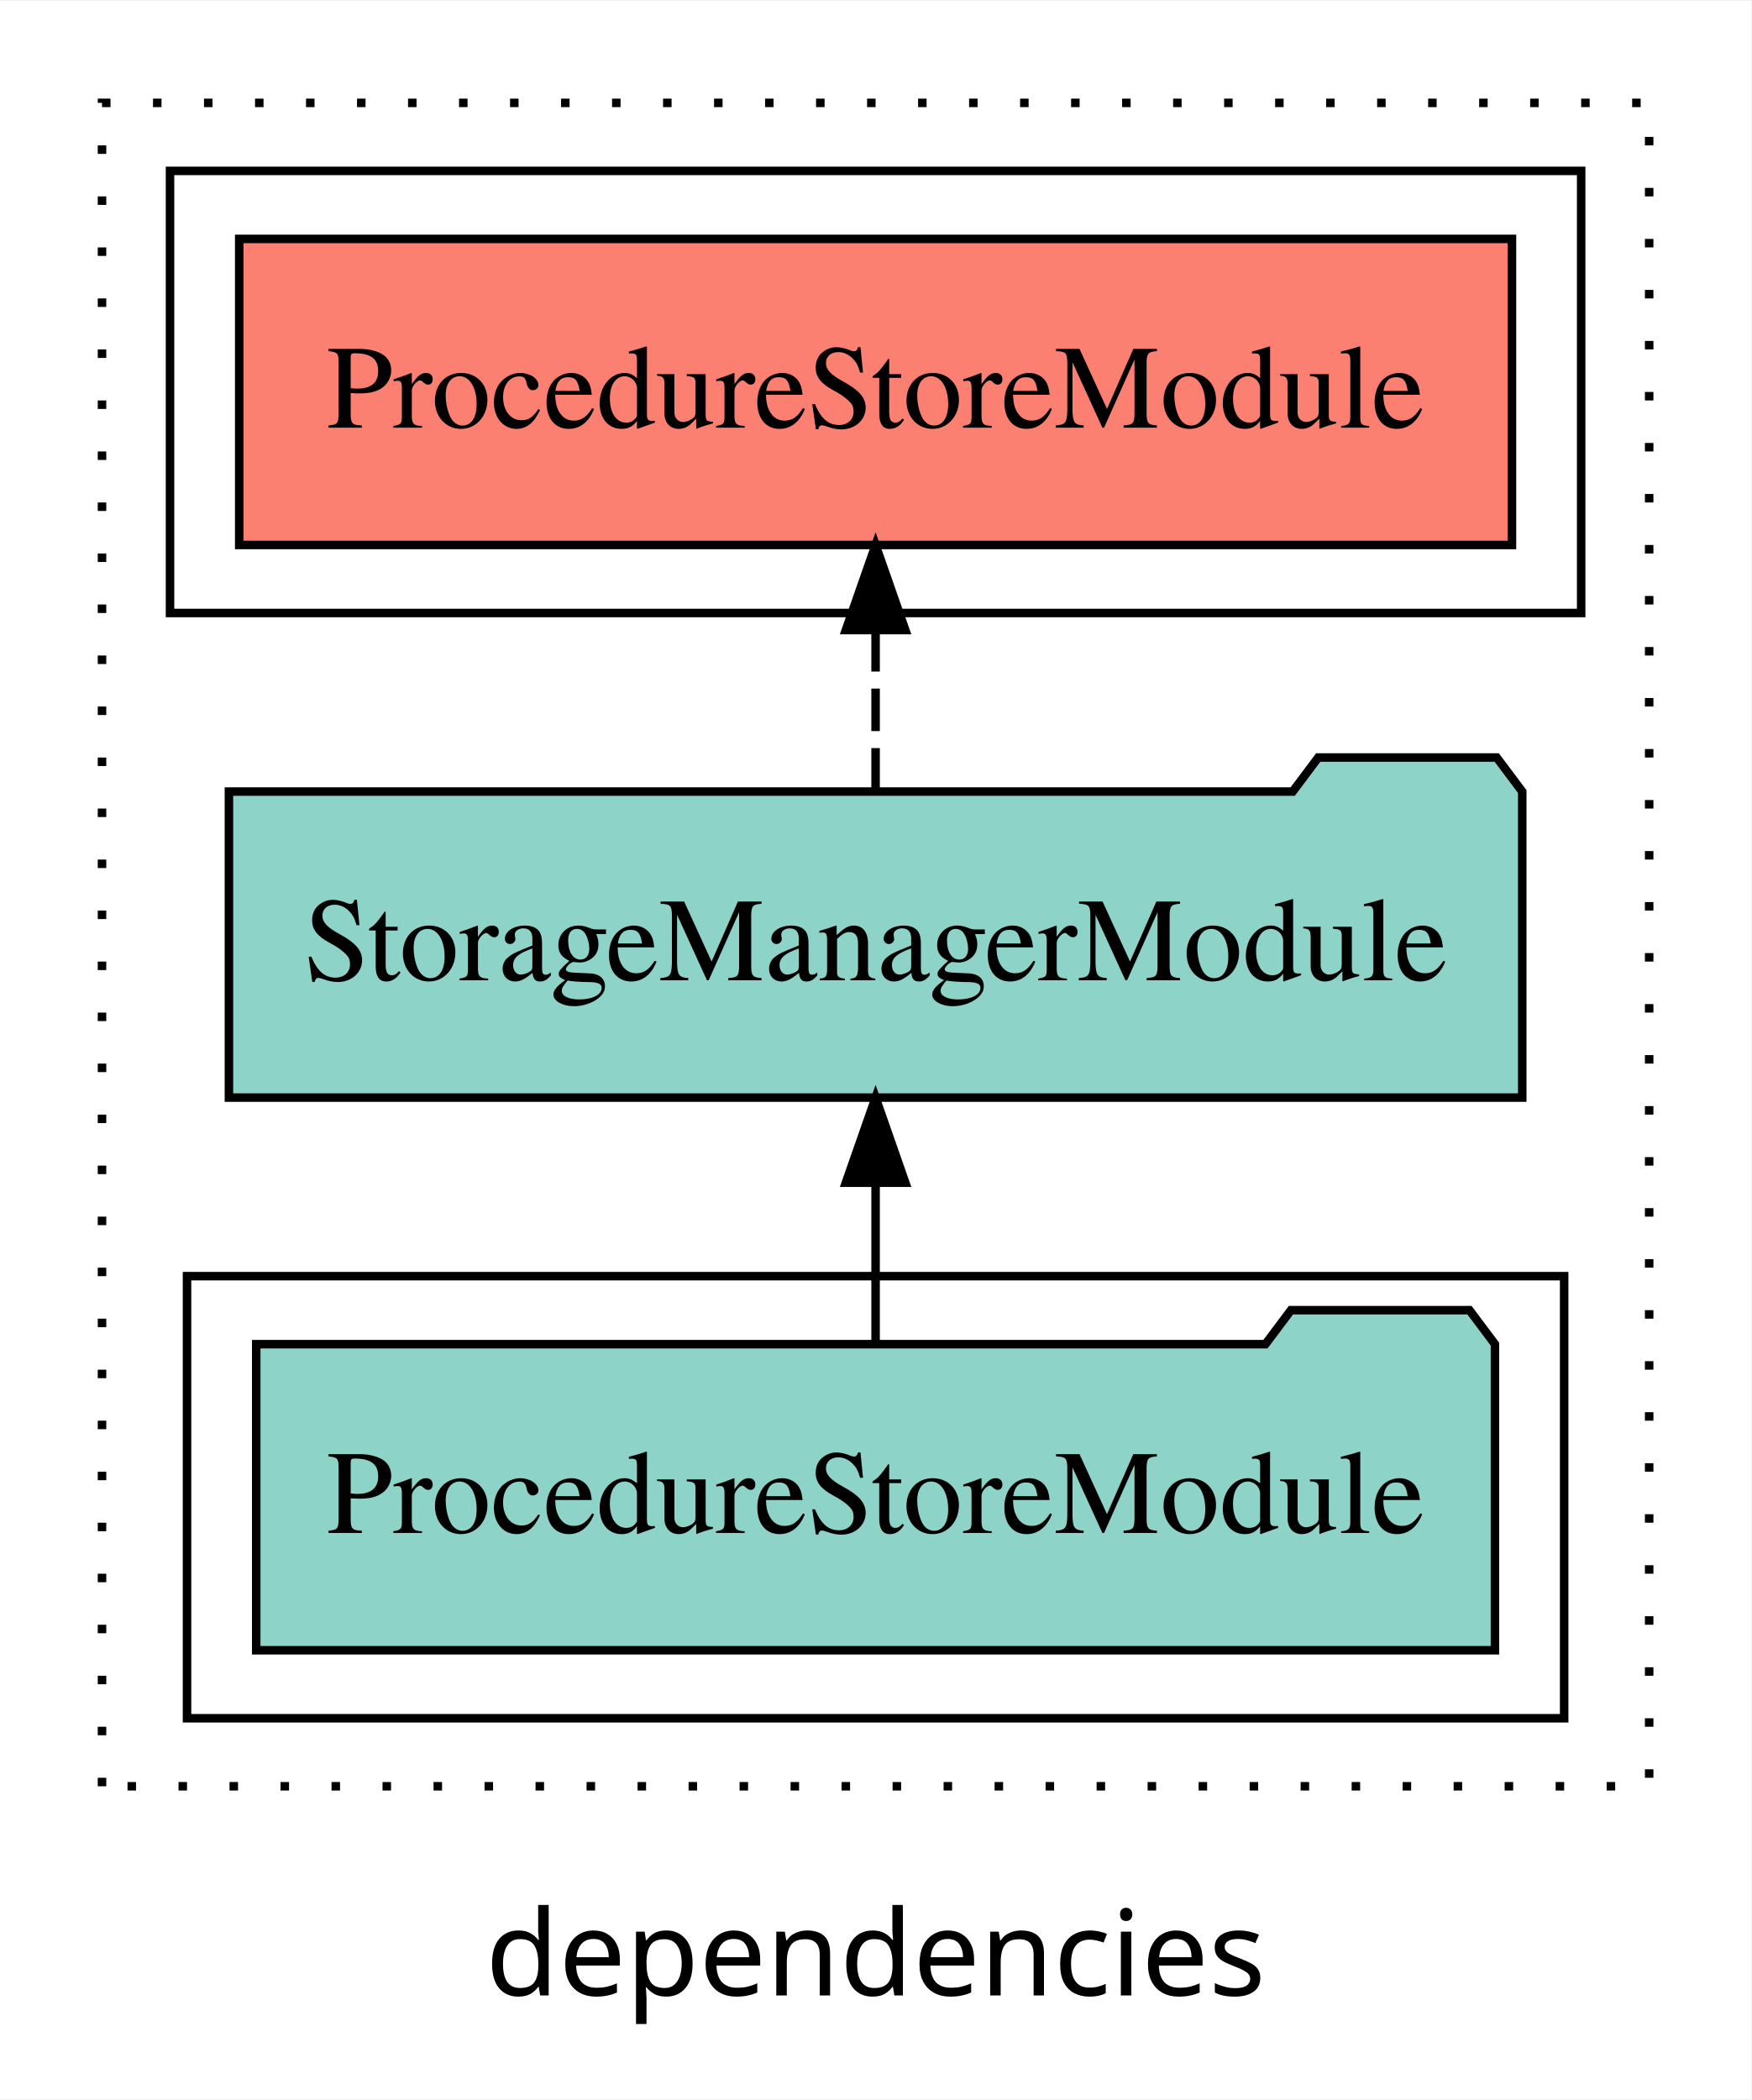
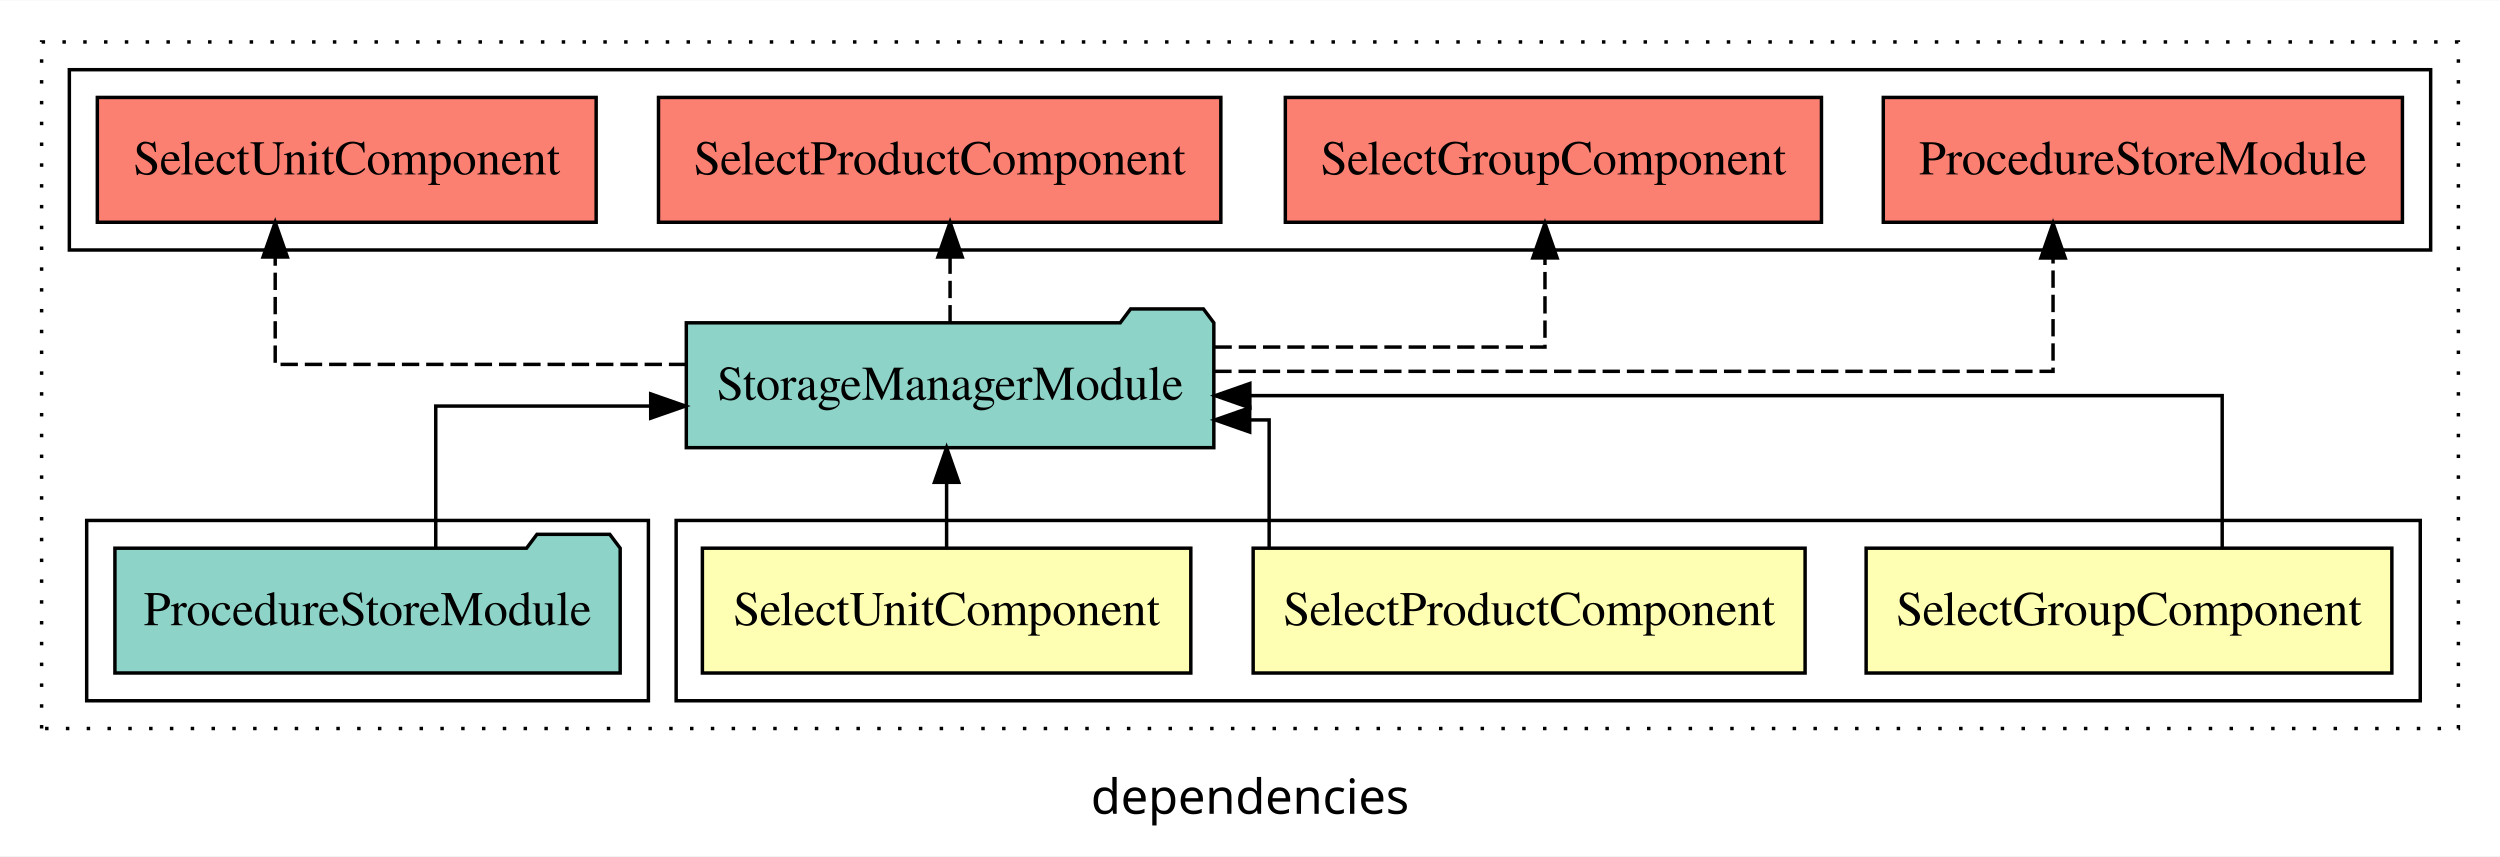
- <svg xmlns="http://www.w3.org/2000/svg" width="206pt" height="247pt" viewBox="0.00 0.00 206.00 246.80">
+ <svg xmlns="http://www.w3.org/2000/svg" width="721pt" height="247pt" viewBox="0.00 0.00 721.00 246.80">
  <g id="graph0" class="graph" transform="scale(1 1) rotate(0) translate(4 242.8)">
-     <polygon fill="white" stroke="transparent" points="-4,4 -4,-242.8 202,-242.8 202,4 -4,4" />
-     <text text-anchor="middle" x="99" y="-8.2" font-family="sans-serif" font-size="14.00">dependencies</text>
+     <polygon fill="white" stroke="transparent" points="-4,4 -4,-242.8 717,-242.8 717,4 -4,4" />
+     <text text-anchor="middle" x="356.5" y="-8.2" font-family="sans-serif" font-size="14.00">dependencies</text>
    <g id="clust1" class="cluster">
-       <polygon fill="none" stroke="black" stroke-dasharray="1,5" points="8,-32.8 8,-230.8 190,-230.8 190,-32.8 8,-32.8" />
+       <polygon fill="none" stroke="black" stroke-dasharray="1,5" points="8,-32.8 8,-230.8 705,-230.8 705,-32.8 8,-32.8" />
    </g>
-     <g id="clust4" class="cluster">
-       <polygon fill="none" stroke="black" points="16,-170.8 16,-222.8 182,-222.8 182,-170.8 16,-170.8" />
+     <g id="clust7" class="cluster">
+       <polygon fill="none" stroke="black" points="16,-170.8 16,-222.8 697,-222.8 697,-170.8 16,-170.8" />
    </g>
-     <g id="clust3" class="cluster">
-       <polygon fill="none" stroke="black" points="18,-40.8 18,-92.8 180,-92.8 180,-40.8 18,-40.8" />
+     <g id="clust2" class="cluster">
+       <polygon fill="none" stroke="black" points="191,-40.8 191,-92.8 694,-92.8 694,-40.8 191,-40.8" />
+     </g>
+     <g id="clust6" class="cluster">
+       <polygon fill="none" stroke="black" points="21,-40.8 21,-92.8 183,-92.8 183,-40.8 21,-40.8" />
    </g>
    <g id="node1" class="node">
-       <polygon fill="#8dd3c7" stroke="black" points="171.86,-84.8 168.86,-88.8 147.86,-88.8 144.86,-84.8 26.14,-84.8 26.14,-48.8 171.86,-48.8 171.86,-84.8" />
-       <text text-anchor="middle" x="99" y="-62.6" font-family="Times,serif" font-size="14.00">ProcedureStoreModule</text>
+       <polygon fill="#ffffb3" stroke="black" points="685.81,-84.8 534.19,-84.8 534.19,-48.8 685.81,-48.8 685.81,-84.8" />
+       <text text-anchor="middle" x="610" y="-62.6" font-family="Times,serif" font-size="14.00">SelectGroupComponent</text>
+     </g>
+     <g id="node4" class="node">
+       <polygon fill="#8dd3c7" stroke="black" points="346.07,-149.8 343.07,-153.8 322.07,-153.8 319.07,-149.8 193.93,-149.8 193.93,-113.8 346.07,-113.8 346.07,-149.8" />
+       <text text-anchor="middle" x="270" y="-127.6" font-family="Times,serif" font-size="14.00">StorageManagerModule</text>
+     </g>
+     <g id="edge1" class="edge">
+       <path fill="none" stroke="black" d="M636.88,-85.07C636.88,-103.36 636.88,-128.8 636.88,-128.8 636.88,-128.8 356.46,-128.8 356.46,-128.8" />
+       <polygon fill="black" stroke="black" points="356.46,-125.3 346.46,-128.8 356.46,-132.3 356.46,-125.3" />
    </g>
    <g id="node2" class="node">
-       <polygon fill="#8dd3c7" stroke="black" points="175.07,-149.8 172.07,-153.8 151.07,-153.8 148.07,-149.8 22.93,-149.8 22.93,-113.8 175.07,-113.8 175.07,-149.8" />
-       <text text-anchor="middle" x="99" y="-127.6" font-family="Times,serif" font-size="14.00">StorageManagerModule</text>
+       <polygon fill="#ffffb3" stroke="black" points="516.59,-84.8 357.41,-84.8 357.41,-48.8 516.59,-48.8 516.59,-84.8" />
+       <text text-anchor="middle" x="437" y="-62.6" font-family="Times,serif" font-size="14.00">SelectProductComponent</text>
    </g>
-     <g id="edge1" class="edge">
-       <path fill="none" stroke="black" d="M99,-84.91C99,-84.91 99,-103.79 99,-103.79" />
-       <polygon fill="black" stroke="black" points="95.5,-103.79 99,-113.79 102.5,-103.79 95.5,-103.79" />
+     <g id="edge2" class="edge">
+       <path fill="none" stroke="black" d="M362.02,-84.81C362.02,-100.85 362.02,-121.8 362.02,-121.8 362.02,-121.8 356.41,-121.8 356.41,-121.8" />
+       <polygon fill="black" stroke="black" points="356.41,-118.3 346.41,-121.8 356.41,-125.3 356.41,-118.3" />
    </g>
    <g id="node3" class="node">
-       <polygon fill="#fb8072" stroke="black" points="173.86,-214.8 24.14,-214.8 24.14,-178.8 173.86,-178.8 173.86,-214.8" />
-       <text text-anchor="middle" x="99" y="-192.6" font-family="Times,serif" font-size="14.00">ProcedureStoreModule </text>
+       <polygon fill="#ffffb3" stroke="black" points="339.43,-84.8 198.57,-84.8 198.57,-48.8 339.43,-48.8 339.43,-84.8" />
+       <text text-anchor="middle" x="269" y="-62.6" font-family="Times,serif" font-size="14.00">SelectUnitComponent</text>
    </g>
-     <g id="edge2" class="edge">
-       <path fill="none" stroke="black" stroke-dasharray="5,2" d="M99,-149.91C99,-149.91 99,-168.79 99,-168.79" />
-       <polygon fill="black" stroke="black" points="95.5,-168.79 99,-178.79 102.5,-168.79 95.5,-168.79" />
+     <g id="edge3" class="edge">
+       <path fill="none" stroke="black" d="M269,-84.91C269,-84.91 269,-103.79 269,-103.79" />
+       <polygon fill="black" stroke="black" points="265.5,-103.79 269,-113.79 272.5,-103.79 265.5,-103.79" />
+     </g>
+     <g id="node6" class="node">
+       <polygon fill="#fb8072" stroke="black" points="688.86,-214.8 539.14,-214.8 539.14,-178.8 688.86,-178.8 688.86,-214.8" />
+       <text text-anchor="middle" x="614" y="-192.6" font-family="Times,serif" font-size="14.00">ProcedureStoreModule </text>
+     </g>
+     <g id="edge5" class="edge">
+       <path fill="none" stroke="black" stroke-dasharray="5,2" d="M346.19,-135.8C440.3,-135.8 588.1,-135.8 588.1,-135.8 588.1,-135.8 588.1,-168.5 588.1,-168.5" />
+       <polygon fill="black" stroke="black" points="584.6,-168.5 588.1,-178.5 591.6,-168.5 584.6,-168.5" />
+     </g>
+     <g id="node7" class="node">
+       <polygon fill="#fb8072" stroke="black" points="521.31,-214.8 366.69,-214.8 366.69,-178.8 521.31,-178.8 521.31,-214.8" />
+       <text text-anchor="middle" x="444" y="-192.6" font-family="Times,serif" font-size="14.00">SelectGroupComponent </text>
+     </g>
+     <g id="edge6" class="edge">
+       <path fill="none" stroke="black" stroke-dasharray="5,2" d="M346.25,-142.8C392.07,-142.8 441.57,-142.8 441.57,-142.8 441.57,-142.8 441.57,-168.52 441.57,-168.52" />
+       <polygon fill="black" stroke="black" points="438.07,-168.52 441.57,-178.52 445.07,-168.52 438.07,-168.52" />
+     </g>
+     <g id="node8" class="node">
+       <polygon fill="#fb8072" stroke="black" points="348.09,-214.8 185.91,-214.8 185.91,-178.8 348.09,-178.8 348.09,-214.8" />
+       <text text-anchor="middle" x="267" y="-192.6" font-family="Times,serif" font-size="14.00">SelectProductComponent </text>
+     </g>
+     <g id="edge7" class="edge">
+       <path fill="none" stroke="black" stroke-dasharray="5,2" d="M270,-149.91C270,-149.91 270,-168.79 270,-168.79" />
+       <polygon fill="black" stroke="black" points="266.5,-168.79 270,-178.79 273.5,-168.79 266.5,-168.79" />
+     </g>
+     <g id="node9" class="node">
+       <polygon fill="#fb8072" stroke="black" points="167.93,-214.8 24.07,-214.8 24.07,-178.8 167.93,-178.8 167.93,-214.8" />
+       <text text-anchor="middle" x="96" y="-192.6" font-family="Times,serif" font-size="14.00">SelectUnitComponent </text>
+     </g>
+     <g id="edge8" class="edge">
+       <path fill="none" stroke="black" stroke-dasharray="5,2" d="M193.91,-137.8C139.33,-137.8 75.37,-137.8 75.37,-137.8 75.37,-137.8 75.37,-168.78 75.37,-168.78" />
+       <polygon fill="black" stroke="black" points="71.87,-168.78 75.37,-178.78 78.87,-168.78 71.87,-168.78" />
+     </g>
+     <g id="node5" class="node">
+       <polygon fill="#8dd3c7" stroke="black" points="174.86,-84.8 171.86,-88.8 150.86,-88.8 147.86,-84.8 29.14,-84.8 29.14,-48.8 174.86,-48.8 174.86,-84.8" />
+       <text text-anchor="middle" x="102" y="-62.6" font-family="Times,serif" font-size="14.00">ProcedureStoreModule</text>
+     </g>
+     <g id="edge4" class="edge">
+       <path fill="none" stroke="black" d="M121.67,-84.82C121.67,-102.17 121.67,-125.8 121.67,-125.8 121.67,-125.8 183.66,-125.8 183.66,-125.8" />
+       <polygon fill="black" stroke="black" points="183.66,-129.3 193.66,-125.8 183.66,-122.3 183.66,-129.3" />
    </g>
  </g>
</svg>
